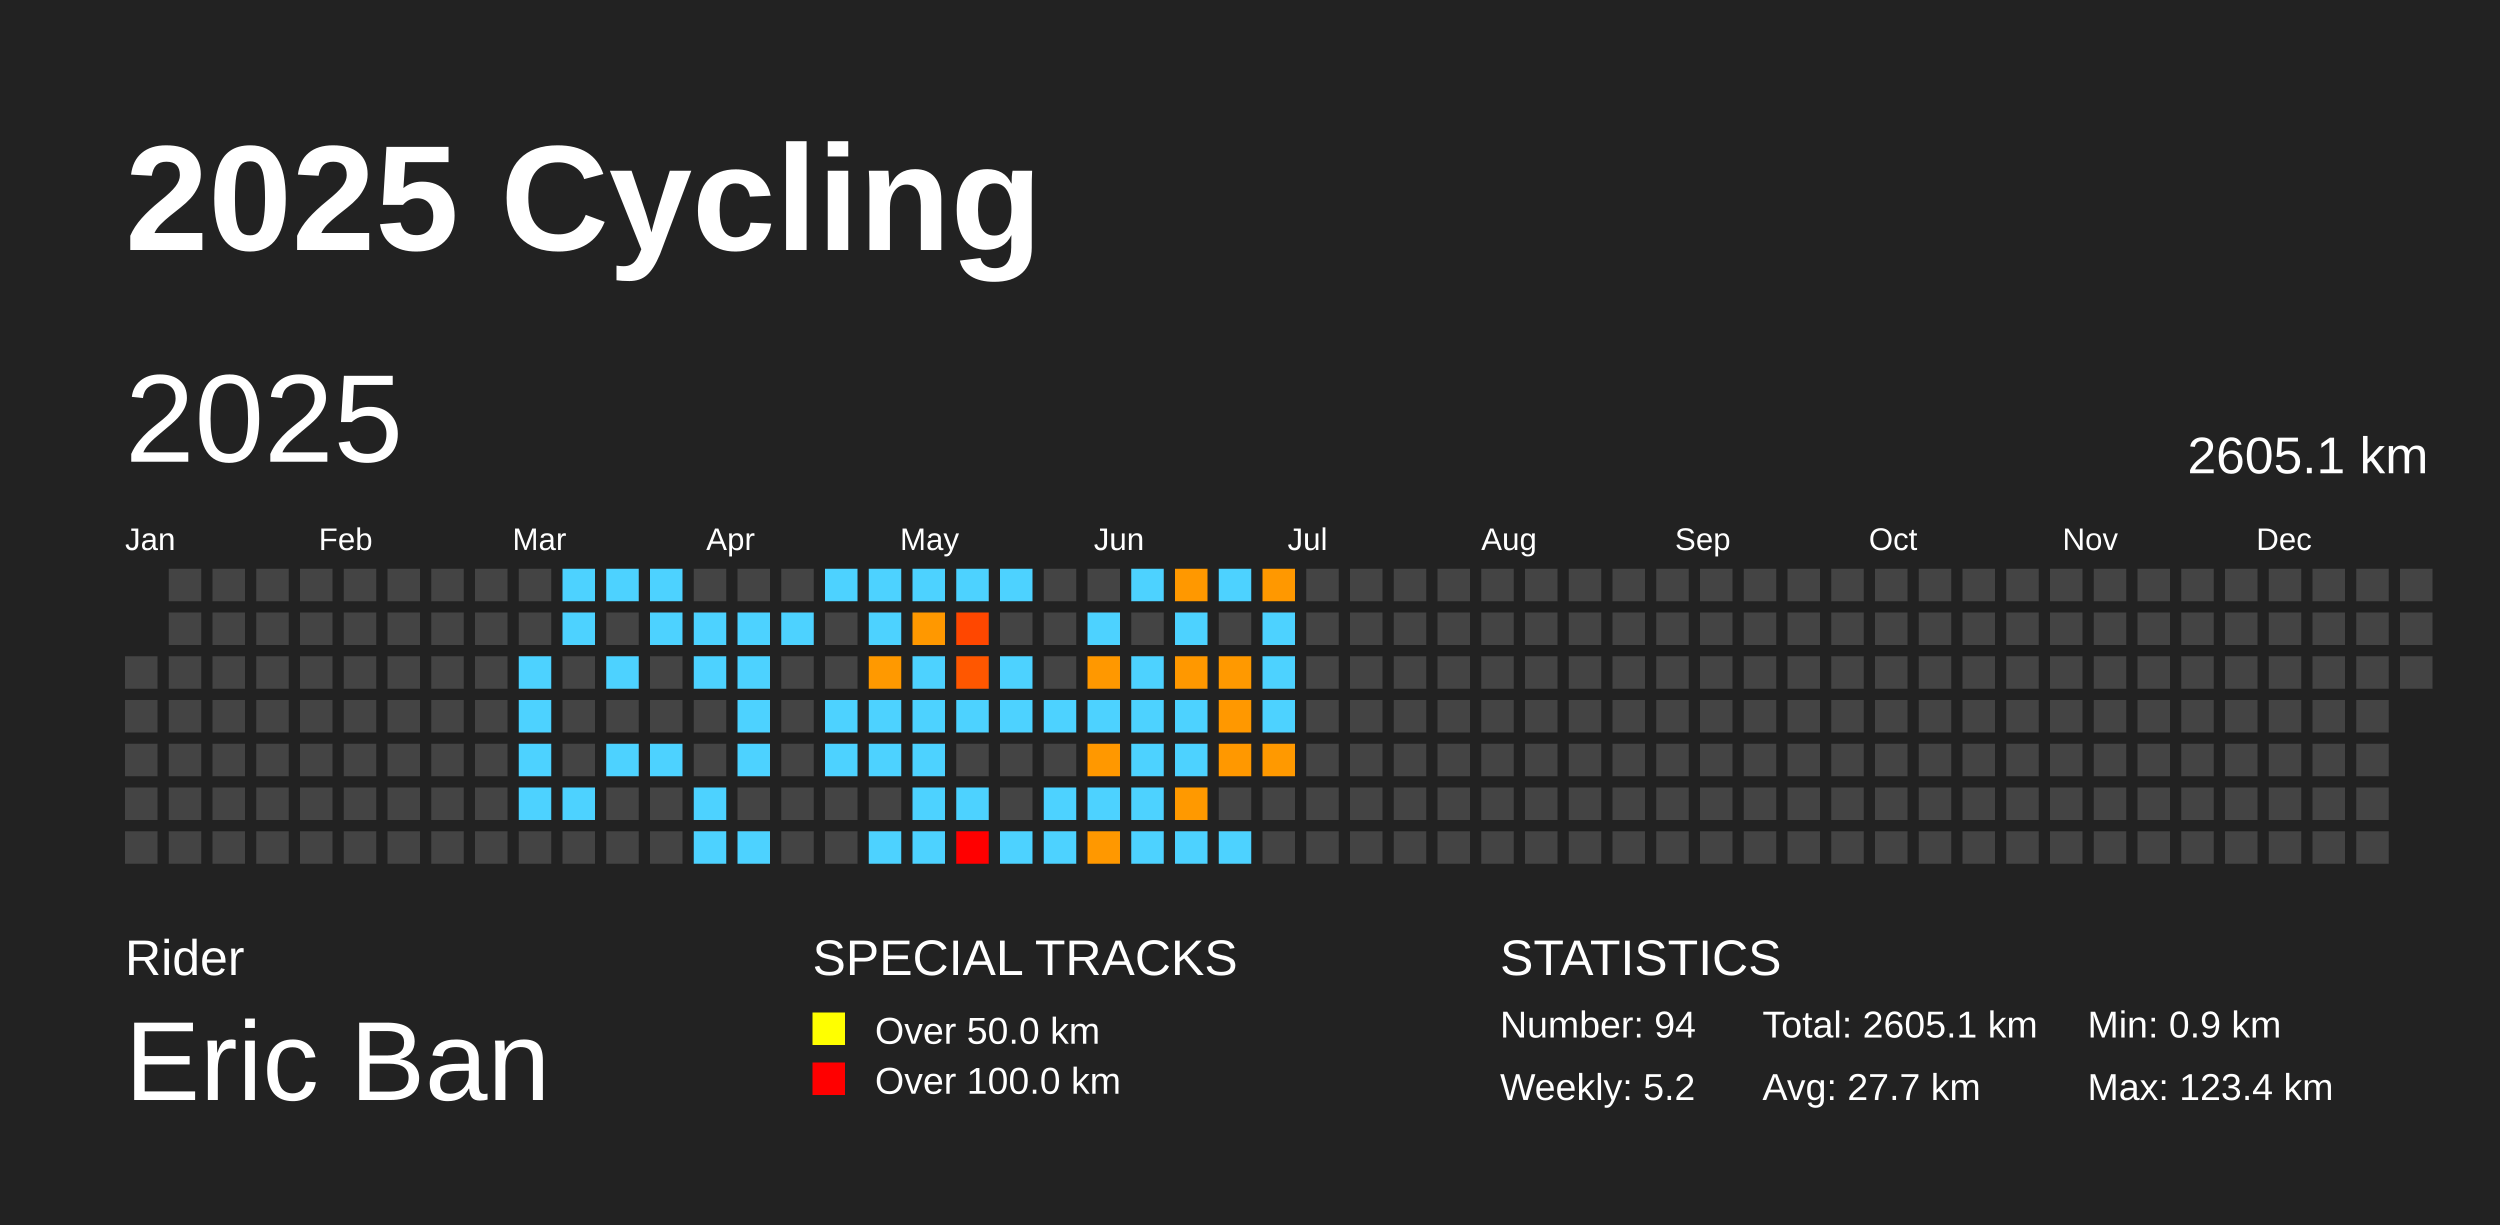
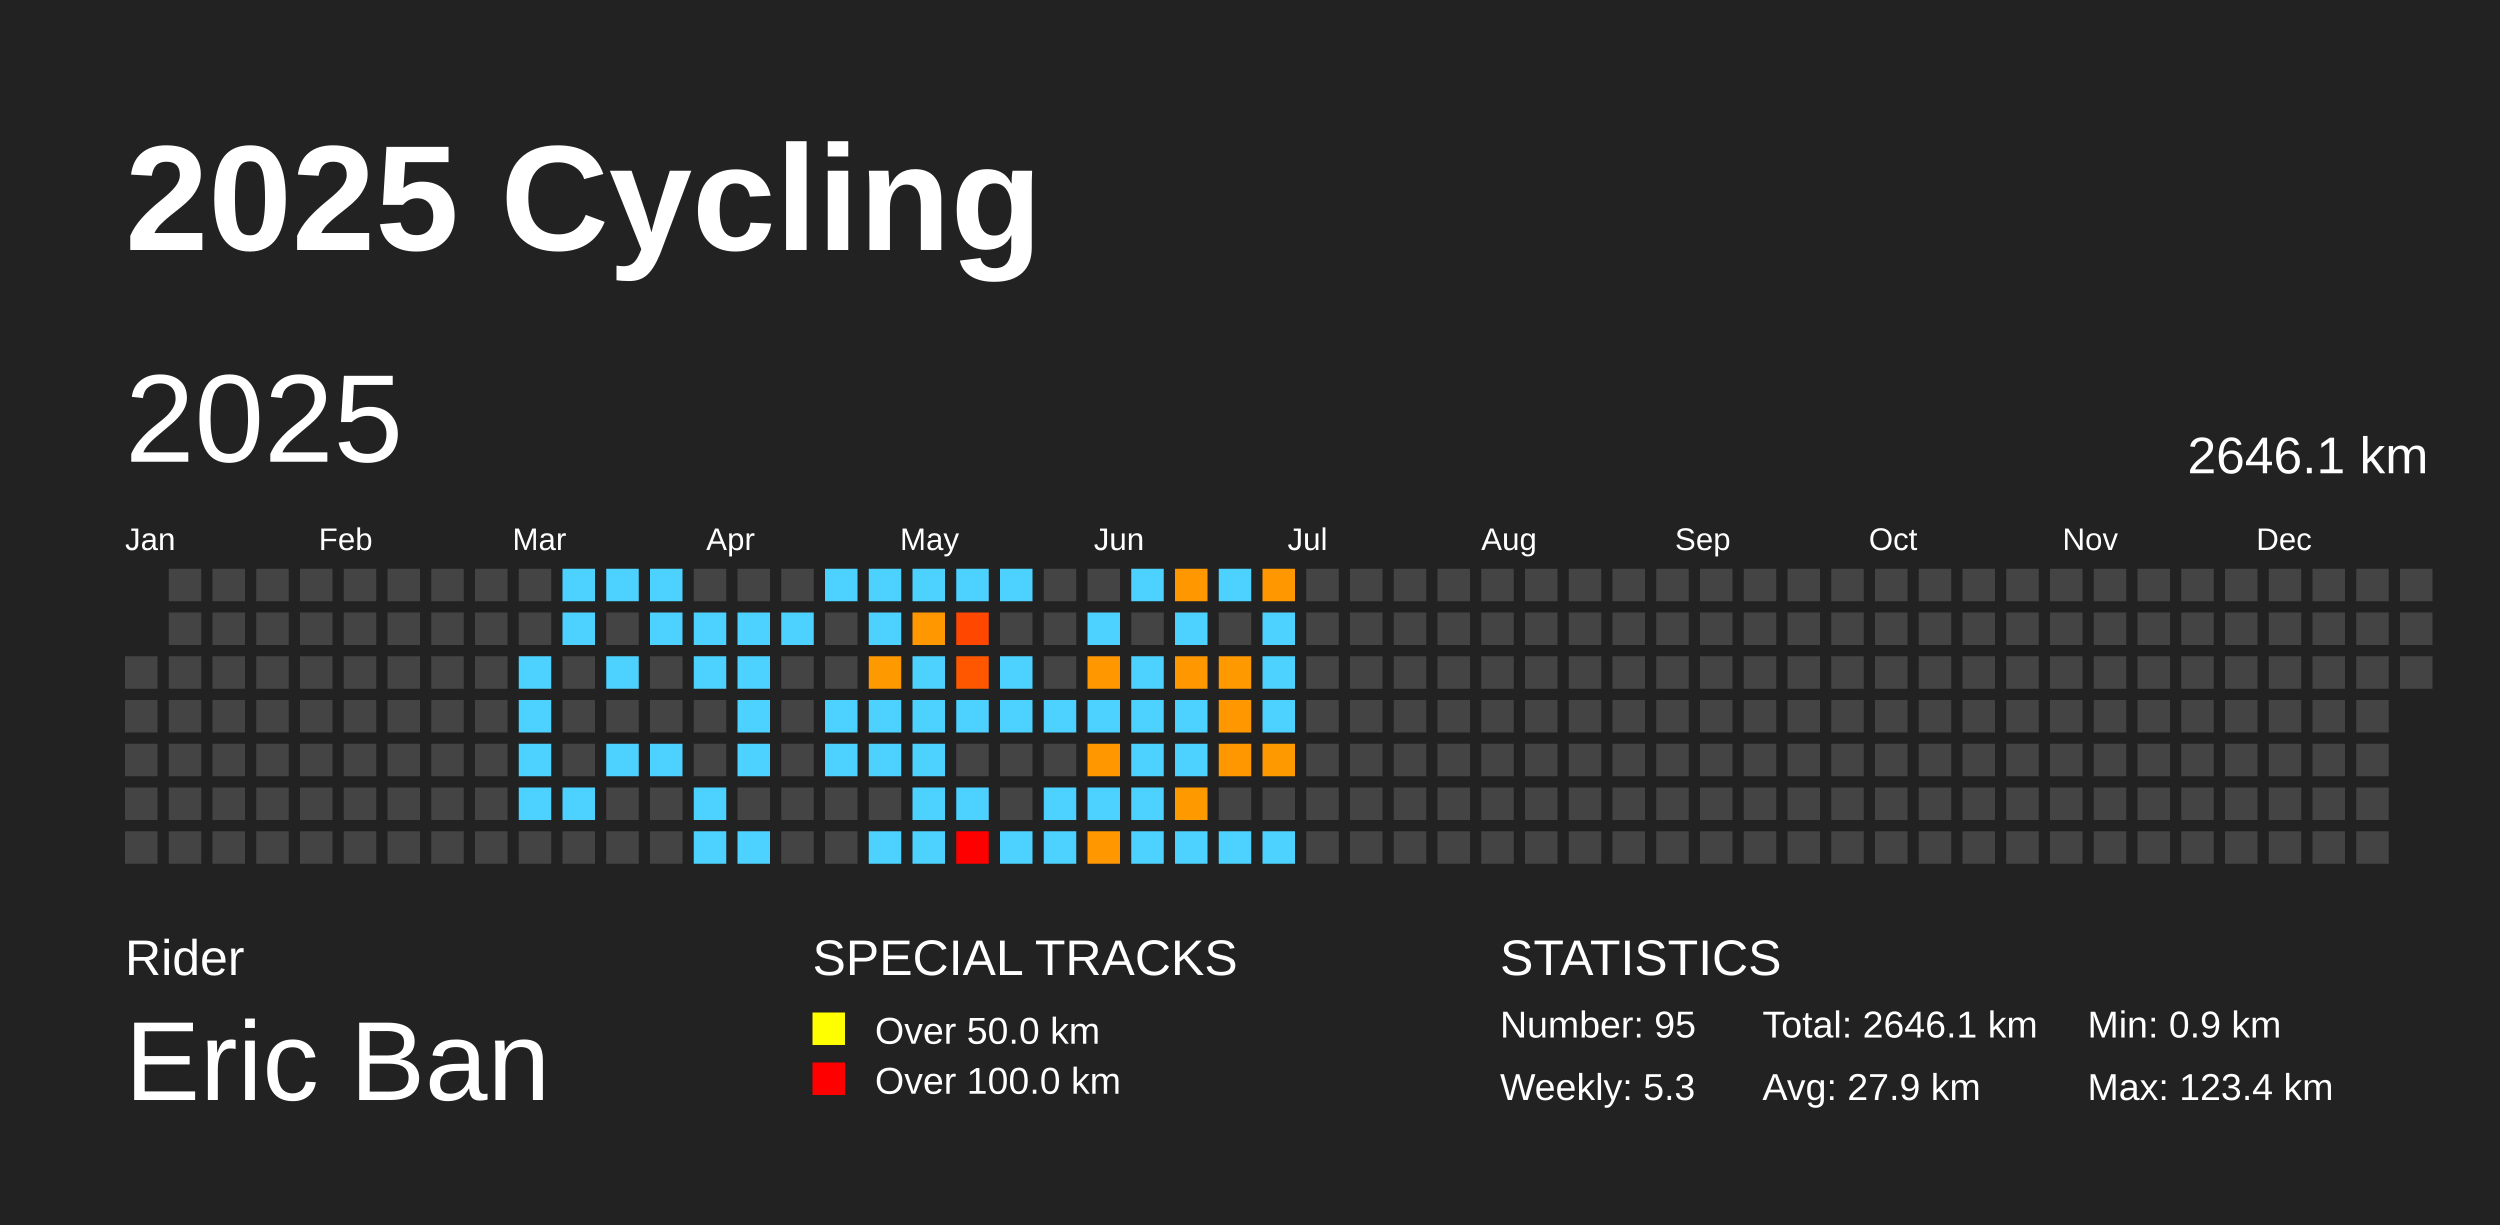
<svg xmlns="http://www.w3.org/2000/svg" baseProfile="full" height="98mm" version="1.1" viewBox="0,0,200,98" width="200mm">
  <defs />
  <rect fill="#222222" height="98" width="200" x="0" y="0" />
  <text fill="#FFFFFF" style="font-size:12px; font-family:Arial; font-weight:bold;" x="10" y="20">2025 Cycling</text>
  <text fill="#FFFFFF" style="font-size:4px; font-family:Arial" x="10" y="78">Rider</text>
  <text fill="#FFFFFF" style="font-size:9px; font-family:Arial" x="10" y="88">Eric Ban</text>
  <text fill="#FFFFFF" style="font-size:4px; font-family:Arial" x="65" y="78">SPECIAL TRACKS</text>
  <rect fill="yellow" height="2.6" width="2.6" x="65" y="81" />
  <text fill="#FFFFFF" style="font-size:3px; font-family:Arial" x="70" y="83.5">Over 50.0 km</text>
  <rect fill="red" height="2.6" width="2.6" x="65" y="85" />
  <text fill="#FFFFFF" style="font-size:3px; font-family:Arial" x="70" y="87.5">Over 100.0 km</text>
  <text fill="#FFFFFF" style="font-size:4px; font-family:Arial" x="120" y="78">STATISTICS</text>
-   <text fill="#FFFFFF" style="font-size:3px; font-family:Arial" x="120" y="83">Number: 94</text>
-   <text fill="#FFFFFF" style="font-size:3px; font-family:Arial" x="120" y="88">Weekly: 5.2</text>
-   <text fill="#FFFFFF" style="font-size:3px; font-family:Arial" x="141" y="83">Total: 2605.1 km</text>
-   <text fill="#FFFFFF" style="font-size:3px; font-family:Arial" x="141" y="88">Avg: 27.7 km</text>
+   <text fill="#FFFFFF" style="font-size:3px; font-family:Arial" x="120" y="83">Number: 95</text>
+   <text fill="#FFFFFF" style="font-size:3px; font-family:Arial" x="120" y="88">Weekly: 5.3</text>
+   <text fill="#FFFFFF" style="font-size:3px; font-family:Arial" x="141" y="83">Total: 2646.1 km</text>
+   <text fill="#FFFFFF" style="font-size:3px; font-family:Arial" x="141" y="88">Avg: 27.9 km</text>
  <text fill="#FFFFFF" style="font-size:3px; font-family:Arial" x="167" y="83">Min: 0.9 km</text>
  <text fill="#FFFFFF" style="font-size:3px; font-family:Arial" x="167" y="88">Max: 123.4 km</text>
  <text dominant-baseline="hanging" fill="#FFFFFF" style="font-size:10.0px; font-family:Arial;" x="10" y="30">2025</text>
-   <text dominant-baseline="hanging" fill="#FFFFFF" style="font-size:4.125px; font-family:Arial;" x="175" y="35">2605.1 km</text>
+   <text dominant-baseline="hanging" fill="#FFFFFF" style="font-size:4.125px; font-family:Arial;" x="175" y="35">2646.1 km</text>
  <text fill="#FFFFFF" style="font-size:2.5px; font-family:Arial" x="10.0" y="44">Jan</text>
  <text fill="#FFFFFF" style="font-size:2.5px; font-family:Arial" x="25.5" y="44">Feb</text>
  <text fill="#FFFFFF" style="font-size:2.5px; font-family:Arial" x="41.0" y="44">Mar</text>
  <text fill="#FFFFFF" style="font-size:2.5px; font-family:Arial" x="56.5" y="44">Apr</text>
  <text fill="#FFFFFF" style="font-size:2.5px; font-family:Arial" x="72.0" y="44">May</text>
  <text fill="#FFFFFF" style="font-size:2.5px; font-family:Arial" x="87.5" y="44">Jun</text>
  <text fill="#FFFFFF" style="font-size:2.5px; font-family:Arial" x="103.0" y="44">Jul</text>
  <text fill="#FFFFFF" style="font-size:2.5px; font-family:Arial" x="118.5" y="44">Aug</text>
  <text fill="#FFFFFF" style="font-size:2.5px; font-family:Arial" x="134.0" y="44">Sep</text>
  <text fill="#FFFFFF" style="font-size:2.5px; font-family:Arial" x="149.5" y="44">Oct</text>
  <text fill="#FFFFFF" style="font-size:2.5px; font-family:Arial" x="165.0" y="44">Nov</text>
  <text fill="#FFFFFF" style="font-size:2.5px; font-family:Arial" x="180.5" y="44">Dec</text>
  <rect fill="#444444" height="2.6" width="2.6" x="10.0" y="52.5" />
  <rect fill="#444444" height="2.6" width="2.6" x="10.0" y="56.0" />
  <rect fill="#444444" height="2.6" width="2.6" x="10.0" y="59.5" />
  <rect fill="#444444" height="2.6" width="2.6" x="10.0" y="63.0" />
  <rect fill="#444444" height="2.6" width="2.6" x="10.0" y="66.5" />
  <rect fill="#444444" height="2.6" width="2.6" x="13.5" y="45.5" />
  <rect fill="#444444" height="2.6" width="2.6" x="13.5" y="49.0" />
  <rect fill="#444444" height="2.6" width="2.6" x="13.5" y="52.5" />
  <rect fill="#444444" height="2.6" width="2.6" x="13.5" y="56.0" />
  <rect fill="#444444" height="2.6" width="2.6" x="13.5" y="59.5" />
  <rect fill="#444444" height="2.6" width="2.6" x="13.5" y="63.0" />
  <rect fill="#444444" height="2.6" width="2.6" x="13.5" y="66.5" />
  <rect fill="#444444" height="2.6" width="2.6" x="17.0" y="45.5" />
  <rect fill="#444444" height="2.6" width="2.6" x="17.0" y="49.0" />
  <rect fill="#444444" height="2.6" width="2.6" x="17.0" y="52.5" />
  <rect fill="#444444" height="2.6" width="2.6" x="17.0" y="56.0" />
  <rect fill="#444444" height="2.6" width="2.6" x="17.0" y="59.5" />
  <rect fill="#444444" height="2.6" width="2.6" x="17.0" y="63.0" />
  <rect fill="#444444" height="2.6" width="2.6" x="17.0" y="66.5" />
  <rect fill="#444444" height="2.6" width="2.6" x="20.5" y="45.5" />
  <rect fill="#444444" height="2.6" width="2.6" x="20.5" y="49.0" />
  <rect fill="#444444" height="2.6" width="2.6" x="20.5" y="52.5" />
  <rect fill="#444444" height="2.6" width="2.6" x="20.5" y="56.0" />
  <rect fill="#444444" height="2.6" width="2.6" x="20.5" y="59.5" />
  <rect fill="#444444" height="2.6" width="2.6" x="20.5" y="63.0" />
  <rect fill="#444444" height="2.6" width="2.6" x="20.5" y="66.5" />
  <rect fill="#444444" height="2.6" width="2.6" x="24.0" y="45.5" />
  <rect fill="#444444" height="2.6" width="2.6" x="24.0" y="49.0" />
  <rect fill="#444444" height="2.6" width="2.6" x="24.0" y="52.5" />
  <rect fill="#444444" height="2.6" width="2.6" x="24.0" y="56.0" />
  <rect fill="#444444" height="2.6" width="2.6" x="24.0" y="59.5" />
  <rect fill="#444444" height="2.6" width="2.6" x="24.0" y="63.0" />
  <rect fill="#444444" height="2.6" width="2.6" x="24.0" y="66.5" />
  <rect fill="#444444" height="2.6" width="2.6" x="27.5" y="45.5" />
  <rect fill="#444444" height="2.6" width="2.6" x="27.5" y="49.0" />
  <rect fill="#444444" height="2.6" width="2.6" x="27.5" y="52.5" />
  <rect fill="#444444" height="2.6" width="2.6" x="27.5" y="56.0" />
  <rect fill="#444444" height="2.6" width="2.6" x="27.5" y="59.5" />
  <rect fill="#444444" height="2.6" width="2.6" x="27.5" y="63.0" />
  <rect fill="#444444" height="2.6" width="2.6" x="27.5" y="66.5" />
  <rect fill="#444444" height="2.6" width="2.6" x="31.0" y="45.5" />
  <rect fill="#444444" height="2.6" width="2.6" x="31.0" y="49.0" />
  <rect fill="#444444" height="2.6" width="2.6" x="31.0" y="52.5" />
  <rect fill="#444444" height="2.6" width="2.6" x="31.0" y="56.0" />
  <rect fill="#444444" height="2.6" width="2.6" x="31.0" y="59.5" />
  <rect fill="#444444" height="2.6" width="2.6" x="31.0" y="63.0" />
  <rect fill="#444444" height="2.6" width="2.6" x="31.0" y="66.5" />
  <rect fill="#444444" height="2.6" width="2.6" x="34.5" y="45.5" />
  <rect fill="#444444" height="2.6" width="2.6" x="34.5" y="49.0" />
  <rect fill="#444444" height="2.6" width="2.6" x="34.5" y="52.5" />
  <rect fill="#444444" height="2.6" width="2.6" x="34.5" y="56.0" />
  <rect fill="#444444" height="2.6" width="2.6" x="34.5" y="59.5" />
  <rect fill="#444444" height="2.6" width="2.6" x="34.5" y="63.0" />
  <rect fill="#444444" height="2.6" width="2.6" x="34.5" y="66.5" />
  <rect fill="#444444" height="2.6" width="2.6" x="38.0" y="45.5" />
  <rect fill="#444444" height="2.6" width="2.6" x="38.0" y="49.0" />
  <rect fill="#444444" height="2.6" width="2.6" x="38.0" y="52.5" />
  <rect fill="#444444" height="2.6" width="2.6" x="38.0" y="56.0" />
  <rect fill="#444444" height="2.6" width="2.6" x="38.0" y="59.5" />
  <rect fill="#444444" height="2.6" width="2.6" x="38.0" y="63.0" />
  <rect fill="#444444" height="2.6" width="2.6" x="38.0" y="66.5" />
  <rect fill="#444444" height="2.6" width="2.6" x="41.5" y="45.5" />
  <rect fill="#444444" height="2.6" width="2.6" x="41.5" y="49.0" />
  <rect fill="#4dd2ff" height="2.6" width="2.6" x="41.5" y="52.5" />
  <rect fill="#4dd2ff" height="2.6" width="2.6" x="41.5" y="56.0" />
  <rect fill="#4dd2ff" height="2.6" width="2.6" x="41.5" y="59.5" />
  <rect fill="#4dd2ff" height="2.6" width="2.6" x="41.5" y="63.0" />
  <rect fill="#444444" height="2.6" width="2.6" x="41.5" y="66.5" />
  <rect fill="#4dd2ff" height="2.6" width="2.6" x="45.0" y="45.5" />
  <rect fill="#4dd2ff" height="2.6" width="2.6" x="45.0" y="49.0" />
  <rect fill="#444444" height="2.6" width="2.6" x="45.0" y="52.5" />
  <rect fill="#444444" height="2.6" width="2.6" x="45.0" y="56.0" />
  <rect fill="#444444" height="2.6" width="2.6" x="45.0" y="59.5" />
  <rect fill="#4dd2ff" height="2.6" width="2.6" x="45.0" y="63.0" />
  <rect fill="#444444" height="2.6" width="2.6" x="45.0" y="66.5" />
  <rect fill="#4dd2ff" height="2.6" width="2.6" x="48.5" y="45.5" />
  <rect fill="#444444" height="2.6" width="2.6" x="48.5" y="49.0" />
  <rect fill="#4dd2ff" height="2.6" width="2.6" x="48.5" y="52.5" />
  <rect fill="#444444" height="2.6" width="2.6" x="48.5" y="56.0" />
  <rect fill="#4dd2ff" height="2.6" width="2.6" x="48.5" y="59.5" />
  <rect fill="#444444" height="2.6" width="2.6" x="48.5" y="63.0" />
  <rect fill="#444444" height="2.6" width="2.6" x="48.5" y="66.5" />
  <rect fill="#4dd2ff" height="2.6" width="2.6" x="52.0" y="45.5" />
  <rect fill="#4dd2ff" height="2.6" width="2.6" x="52.0" y="49.0" />
  <rect fill="#444444" height="2.6" width="2.6" x="52.0" y="52.5" />
  <rect fill="#444444" height="2.6" width="2.6" x="52.0" y="56.0" />
  <rect fill="#4dd2ff" height="2.6" width="2.6" x="52.0" y="59.5" />
  <rect fill="#444444" height="2.6" width="2.6" x="52.0" y="63.0" />
  <rect fill="#444444" height="2.6" width="2.6" x="52.0" y="66.5" />
  <rect fill="#444444" height="2.6" width="2.6" x="55.5" y="45.5" />
  <rect fill="#4dd2ff" height="2.6" width="2.6" x="55.5" y="49.0" />
  <rect fill="#4dd2ff" height="2.6" width="2.6" x="55.5" y="52.5" />
  <rect fill="#444444" height="2.6" width="2.6" x="55.5" y="56.0" />
  <rect fill="#444444" height="2.6" width="2.6" x="55.5" y="59.5" />
  <rect fill="#4dd2ff" height="2.6" width="2.6" x="55.5" y="63.0" />
  <rect fill="#4dd2ff" height="2.6" width="2.6" x="55.5" y="66.5" />
  <rect fill="#444444" height="2.6" width="2.6" x="59.0" y="45.5" />
  <rect fill="#4dd2ff" height="2.6" width="2.6" x="59.0" y="49.0" />
  <rect fill="#4dd2ff" height="2.6" width="2.6" x="59.0" y="52.5" />
  <rect fill="#4dd2ff" height="2.6" width="2.6" x="59.0" y="56.0" />
  <rect fill="#4dd2ff" height="2.6" width="2.6" x="59.0" y="59.5" />
  <rect fill="#444444" height="2.6" width="2.6" x="59.0" y="63.0" />
  <rect fill="#4dd2ff" height="2.6" width="2.6" x="59.0" y="66.5" />
  <rect fill="#444444" height="2.6" width="2.6" x="62.5" y="45.5" />
  <rect fill="#4dd2ff" height="2.6" width="2.6" x="62.5" y="49.0" />
  <rect fill="#444444" height="2.6" width="2.6" x="62.5" y="52.5" />
  <rect fill="#444444" height="2.6" width="2.6" x="62.5" y="56.0" />
  <rect fill="#444444" height="2.6" width="2.6" x="62.5" y="59.5" />
  <rect fill="#444444" height="2.6" width="2.6" x="62.5" y="63.0" />
  <rect fill="#444444" height="2.6" width="2.6" x="62.5" y="66.5" />
  <rect fill="#4dd2ff" height="2.6" width="2.6" x="66.0" y="45.5" />
  <rect fill="#444444" height="2.6" width="2.6" x="66.0" y="49.0" />
  <rect fill="#444444" height="2.6" width="2.6" x="66.0" y="52.5" />
  <rect fill="#4dd2ff" height="2.6" width="2.6" x="66.0" y="56.0" />
  <rect fill="#4dd2ff" height="2.6" width="2.6" x="66.0" y="59.5" />
  <rect fill="#444444" height="2.6" width="2.6" x="66.0" y="63.0" />
  <rect fill="#444444" height="2.6" width="2.6" x="66.0" y="66.5" />
  <rect fill="#4dd2ff" height="2.6" width="2.6" x="69.5" y="45.5" />
  <rect fill="#4dd2ff" height="2.6" width="2.6" x="69.5" y="49.0" />
  <rect fill="#ff9900" height="2.6" width="2.6" x="69.5" y="52.5" />
  <rect fill="#4dd2ff" height="2.6" width="2.6" x="69.5" y="56.0" />
  <rect fill="#4dd2ff" height="2.6" width="2.6" x="69.5" y="59.5" />
  <rect fill="#444444" height="2.6" width="2.6" x="69.5" y="63.0" />
  <rect fill="#4dd2ff" height="2.6" width="2.6" x="69.5" y="66.5" />
  <rect fill="#4dd2ff" height="2.6" width="2.6" x="73.0" y="45.5" />
  <rect fill="#ff9800" height="2.6" width="2.6" x="73.0" y="49.0" />
  <rect fill="#4dd2ff" height="2.6" width="2.6" x="73.0" y="52.5" />
  <rect fill="#4dd2ff" height="2.6" width="2.6" x="73.0" y="56.0" />
  <rect fill="#4dd2ff" height="2.6" width="2.6" x="73.0" y="59.5" />
  <rect fill="#4dd2ff" height="2.6" width="2.6" x="73.0" y="63.0" />
  <rect fill="#4dd2ff" height="2.6" width="2.6" x="73.0" y="66.5" />
  <rect fill="#4dd2ff" height="2.6" width="2.6" x="76.5" y="45.5" />
  <rect fill="#ff4700" height="2.6" width="2.6" x="76.5" y="49.0" />
  <rect fill="#ff5700" height="2.6" width="2.6" x="76.5" y="52.5" />
  <rect fill="#4dd2ff" height="2.6" width="2.6" x="76.5" y="56.0" />
  <rect fill="#444444" height="2.6" width="2.6" x="76.5" y="59.5" />
  <rect fill="#4dd2ff" height="2.6" width="2.6" x="76.5" y="63.0" />
  <rect fill="red" height="2.6" width="2.6" x="76.5" y="66.5" />
  <rect fill="#4dd2ff" height="2.6" width="2.6" x="80.0" y="45.5" />
  <rect fill="#444444" height="2.6" width="2.6" x="80.0" y="49.0" />
  <rect fill="#4dd2ff" height="2.6" width="2.6" x="80.0" y="52.5" />
  <rect fill="#4dd2ff" height="2.6" width="2.6" x="80.0" y="56.0" />
  <rect fill="#444444" height="2.6" width="2.6" x="80.0" y="59.5" />
  <rect fill="#444444" height="2.6" width="2.6" x="80.0" y="63.0" />
  <rect fill="#4dd2ff" height="2.6" width="2.6" x="80.0" y="66.5" />
  <rect fill="#444444" height="2.6" width="2.6" x="83.5" y="45.5" />
  <rect fill="#444444" height="2.6" width="2.6" x="83.5" y="49.0" />
  <rect fill="#444444" height="2.6" width="2.6" x="83.5" y="52.5" />
  <rect fill="#4dd2ff" height="2.6" width="2.6" x="83.5" y="56.0" />
  <rect fill="#444444" height="2.6" width="2.6" x="83.5" y="59.5" />
  <rect fill="#4dd2ff" height="2.6" width="2.6" x="83.5" y="63.0" />
  <rect fill="#4dd2ff" height="2.6" width="2.6" x="83.5" y="66.5" />
  <rect fill="#444444" height="2.6" width="2.6" x="87.0" y="45.5" />
  <rect fill="#4dd2ff" height="2.6" width="2.6" x="87.0" y="49.0" />
  <rect fill="#ff9800" height="2.6" width="2.6" x="87.0" y="52.5" />
  <rect fill="#4dd2ff" height="2.6" width="2.6" x="87.0" y="56.0" />
  <rect fill="#ff9800" height="2.6" width="2.6" x="87.0" y="59.5" />
  <rect fill="#4dd2ff" height="2.6" width="2.6" x="87.0" y="63.0" />
  <rect fill="#ff9800" height="2.6" width="2.6" x="87.0" y="66.5" />
  <rect fill="#4dd2ff" height="2.6" width="2.6" x="90.5" y="45.5" />
  <rect fill="#444444" height="2.6" width="2.6" x="90.5" y="49.0" />
  <rect fill="#4dd2ff" height="2.6" width="2.6" x="90.5" y="52.5" />
  <rect fill="#4dd2ff" height="2.6" width="2.6" x="90.5" y="56.0" />
  <rect fill="#4dd2ff" height="2.6" width="2.6" x="90.5" y="59.5" />
  <rect fill="#4dd2ff" height="2.6" width="2.6" x="90.5" y="63.0" />
  <rect fill="#4dd2ff" height="2.6" width="2.6" x="90.5" y="66.5" />
  <rect fill="#ff9800" height="2.6" width="2.6" x="94.0" y="45.5" />
  <rect fill="#4dd2ff" height="2.6" width="2.6" x="94.0" y="49.0" />
  <rect fill="#ff9800" height="2.6" width="2.6" x="94.0" y="52.5" />
  <rect fill="#4dd2ff" height="2.6" width="2.6" x="94.0" y="56.0" />
  <rect fill="#4dd2ff" height="2.6" width="2.6" x="94.0" y="59.5" />
  <rect fill="#ff9900" height="2.6" width="2.6" x="94.0" y="63.0" />
  <rect fill="#4dd2ff" height="2.6" width="2.6" x="94.0" y="66.5" />
  <rect fill="#4dd2ff" height="2.6" width="2.6" x="97.5" y="45.5" />
  <rect fill="#444444" height="2.6" width="2.6" x="97.5" y="49.0" />
  <rect fill="#ff9900" height="2.6" width="2.6" x="97.5" y="52.5" />
  <rect fill="#ff9800" height="2.6" width="2.6" x="97.5" y="56.0" />
  <rect fill="#ff9800" height="2.6" width="2.6" x="97.5" y="59.5" />
  <rect fill="#444444" height="2.6" width="2.6" x="97.5" y="63.0" />
  <rect fill="#4dd2ff" height="2.6" width="2.6" x="97.5" y="66.5" />
  <rect fill="#ff9800" height="2.6" width="2.6" x="101.0" y="45.5" />
  <rect fill="#4dd2ff" height="2.6" width="2.6" x="101.0" y="49.0" />
  <rect fill="#4dd2ff" height="2.6" width="2.6" x="101.0" y="52.5" />
  <rect fill="#4dd2ff" height="2.6" width="2.6" x="101.0" y="56.0" />
  <rect fill="#ff9900" height="2.6" width="2.6" x="101.0" y="59.5" />
  <rect fill="#444444" height="2.6" width="2.6" x="101.0" y="63.0" />
-   <rect fill="#444444" height="2.6" width="2.6" x="101.0" y="66.5" />
+   <rect fill="#4dd2ff" height="2.6" width="2.6" x="101.0" y="66.5" />
  <rect fill="#444444" height="2.6" width="2.6" x="104.5" y="45.5" />
  <rect fill="#444444" height="2.6" width="2.6" x="104.5" y="49.0" />
  <rect fill="#444444" height="2.6" width="2.6" x="104.5" y="52.5" />
  <rect fill="#444444" height="2.6" width="2.6" x="104.5" y="56.0" />
  <rect fill="#444444" height="2.6" width="2.6" x="104.5" y="59.5" />
  <rect fill="#444444" height="2.6" width="2.6" x="104.5" y="63.0" />
  <rect fill="#444444" height="2.6" width="2.6" x="104.5" y="66.5" />
  <rect fill="#444444" height="2.6" width="2.6" x="108.0" y="45.5" />
  <rect fill="#444444" height="2.6" width="2.6" x="108.0" y="49.0" />
  <rect fill="#444444" height="2.6" width="2.6" x="108.0" y="52.5" />
  <rect fill="#444444" height="2.6" width="2.6" x="108.0" y="56.0" />
  <rect fill="#444444" height="2.6" width="2.6" x="108.0" y="59.5" />
  <rect fill="#444444" height="2.6" width="2.6" x="108.0" y="63.0" />
  <rect fill="#444444" height="2.6" width="2.6" x="108.0" y="66.5" />
  <rect fill="#444444" height="2.6" width="2.6" x="111.5" y="45.5" />
  <rect fill="#444444" height="2.6" width="2.6" x="111.5" y="49.0" />
  <rect fill="#444444" height="2.6" width="2.6" x="111.5" y="52.5" />
  <rect fill="#444444" height="2.6" width="2.6" x="111.5" y="56.0" />
  <rect fill="#444444" height="2.6" width="2.6" x="111.5" y="59.5" />
  <rect fill="#444444" height="2.6" width="2.6" x="111.5" y="63.0" />
  <rect fill="#444444" height="2.6" width="2.6" x="111.5" y="66.5" />
  <rect fill="#444444" height="2.6" width="2.6" x="115.0" y="45.5" />
  <rect fill="#444444" height="2.6" width="2.6" x="115.0" y="49.0" />
  <rect fill="#444444" height="2.6" width="2.6" x="115.0" y="52.5" />
  <rect fill="#444444" height="2.6" width="2.6" x="115.0" y="56.0" />
  <rect fill="#444444" height="2.6" width="2.6" x="115.0" y="59.5" />
  <rect fill="#444444" height="2.6" width="2.6" x="115.0" y="63.0" />
  <rect fill="#444444" height="2.6" width="2.6" x="115.0" y="66.5" />
  <rect fill="#444444" height="2.6" width="2.6" x="118.5" y="45.5" />
  <rect fill="#444444" height="2.6" width="2.6" x="118.5" y="49.0" />
  <rect fill="#444444" height="2.6" width="2.6" x="118.5" y="52.5" />
  <rect fill="#444444" height="2.6" width="2.6" x="118.5" y="56.0" />
  <rect fill="#444444" height="2.6" width="2.6" x="118.5" y="59.5" />
  <rect fill="#444444" height="2.6" width="2.6" x="118.5" y="63.0" />
  <rect fill="#444444" height="2.6" width="2.6" x="118.5" y="66.5" />
  <rect fill="#444444" height="2.6" width="2.6" x="122.0" y="45.5" />
  <rect fill="#444444" height="2.6" width="2.6" x="122.0" y="49.0" />
  <rect fill="#444444" height="2.6" width="2.6" x="122.0" y="52.5" />
  <rect fill="#444444" height="2.6" width="2.6" x="122.0" y="56.0" />
  <rect fill="#444444" height="2.6" width="2.6" x="122.0" y="59.5" />
  <rect fill="#444444" height="2.6" width="2.6" x="122.0" y="63.0" />
  <rect fill="#444444" height="2.6" width="2.6" x="122.0" y="66.5" />
  <rect fill="#444444" height="2.6" width="2.6" x="125.5" y="45.5" />
  <rect fill="#444444" height="2.6" width="2.6" x="125.5" y="49.0" />
  <rect fill="#444444" height="2.6" width="2.6" x="125.5" y="52.5" />
  <rect fill="#444444" height="2.6" width="2.6" x="125.5" y="56.0" />
  <rect fill="#444444" height="2.6" width="2.6" x="125.5" y="59.5" />
  <rect fill="#444444" height="2.6" width="2.6" x="125.5" y="63.0" />
  <rect fill="#444444" height="2.6" width="2.6" x="125.5" y="66.5" />
  <rect fill="#444444" height="2.6" width="2.6" x="129.0" y="45.5" />
  <rect fill="#444444" height="2.6" width="2.6" x="129.0" y="49.0" />
  <rect fill="#444444" height="2.6" width="2.6" x="129.0" y="52.5" />
  <rect fill="#444444" height="2.6" width="2.6" x="129.0" y="56.0" />
  <rect fill="#444444" height="2.6" width="2.6" x="129.0" y="59.5" />
  <rect fill="#444444" height="2.6" width="2.6" x="129.0" y="63.0" />
  <rect fill="#444444" height="2.6" width="2.6" x="129.0" y="66.5" />
  <rect fill="#444444" height="2.6" width="2.6" x="132.5" y="45.5" />
  <rect fill="#444444" height="2.6" width="2.6" x="132.5" y="49.0" />
  <rect fill="#444444" height="2.6" width="2.6" x="132.5" y="52.5" />
  <rect fill="#444444" height="2.6" width="2.6" x="132.5" y="56.0" />
  <rect fill="#444444" height="2.6" width="2.6" x="132.5" y="59.5" />
  <rect fill="#444444" height="2.6" width="2.6" x="132.5" y="63.0" />
  <rect fill="#444444" height="2.6" width="2.6" x="132.5" y="66.5" />
  <rect fill="#444444" height="2.6" width="2.6" x="136.0" y="45.5" />
  <rect fill="#444444" height="2.6" width="2.6" x="136.0" y="49.0" />
  <rect fill="#444444" height="2.6" width="2.6" x="136.0" y="52.5" />
  <rect fill="#444444" height="2.6" width="2.6" x="136.0" y="56.0" />
  <rect fill="#444444" height="2.6" width="2.6" x="136.0" y="59.5" />
  <rect fill="#444444" height="2.6" width="2.6" x="136.0" y="63.0" />
  <rect fill="#444444" height="2.6" width="2.6" x="136.0" y="66.5" />
  <rect fill="#444444" height="2.6" width="2.6" x="139.5" y="45.5" />
  <rect fill="#444444" height="2.6" width="2.6" x="139.5" y="49.0" />
  <rect fill="#444444" height="2.6" width="2.6" x="139.5" y="52.5" />
  <rect fill="#444444" height="2.6" width="2.6" x="139.5" y="56.0" />
  <rect fill="#444444" height="2.6" width="2.6" x="139.5" y="59.5" />
  <rect fill="#444444" height="2.6" width="2.6" x="139.5" y="63.0" />
  <rect fill="#444444" height="2.6" width="2.6" x="139.5" y="66.5" />
  <rect fill="#444444" height="2.6" width="2.6" x="143.0" y="45.5" />
  <rect fill="#444444" height="2.6" width="2.6" x="143.0" y="49.0" />
  <rect fill="#444444" height="2.6" width="2.6" x="143.0" y="52.5" />
  <rect fill="#444444" height="2.6" width="2.6" x="143.0" y="56.0" />
  <rect fill="#444444" height="2.6" width="2.6" x="143.0" y="59.5" />
  <rect fill="#444444" height="2.6" width="2.6" x="143.0" y="63.0" />
  <rect fill="#444444" height="2.6" width="2.6" x="143.0" y="66.5" />
  <rect fill="#444444" height="2.6" width="2.6" x="146.5" y="45.5" />
  <rect fill="#444444" height="2.6" width="2.6" x="146.5" y="49.0" />
  <rect fill="#444444" height="2.6" width="2.6" x="146.5" y="52.5" />
  <rect fill="#444444" height="2.6" width="2.6" x="146.5" y="56.0" />
  <rect fill="#444444" height="2.6" width="2.6" x="146.5" y="59.5" />
  <rect fill="#444444" height="2.6" width="2.6" x="146.5" y="63.0" />
  <rect fill="#444444" height="2.6" width="2.6" x="146.5" y="66.5" />
  <rect fill="#444444" height="2.6" width="2.6" x="150.0" y="45.5" />
  <rect fill="#444444" height="2.6" width="2.6" x="150.0" y="49.0" />
  <rect fill="#444444" height="2.6" width="2.6" x="150.0" y="52.5" />
  <rect fill="#444444" height="2.6" width="2.6" x="150.0" y="56.0" />
  <rect fill="#444444" height="2.6" width="2.6" x="150.0" y="59.5" />
  <rect fill="#444444" height="2.6" width="2.6" x="150.0" y="63.0" />
  <rect fill="#444444" height="2.6" width="2.6" x="150.0" y="66.5" />
  <rect fill="#444444" height="2.6" width="2.6" x="153.5" y="45.5" />
  <rect fill="#444444" height="2.6" width="2.6" x="153.5" y="49.0" />
  <rect fill="#444444" height="2.6" width="2.6" x="153.5" y="52.5" />
  <rect fill="#444444" height="2.6" width="2.6" x="153.5" y="56.0" />
  <rect fill="#444444" height="2.6" width="2.6" x="153.5" y="59.5" />
  <rect fill="#444444" height="2.6" width="2.6" x="153.5" y="63.0" />
  <rect fill="#444444" height="2.6" width="2.6" x="153.5" y="66.5" />
  <rect fill="#444444" height="2.6" width="2.6" x="157.0" y="45.5" />
  <rect fill="#444444" height="2.6" width="2.6" x="157.0" y="49.0" />
  <rect fill="#444444" height="2.6" width="2.6" x="157.0" y="52.5" />
  <rect fill="#444444" height="2.6" width="2.6" x="157.0" y="56.0" />
  <rect fill="#444444" height="2.6" width="2.6" x="157.0" y="59.5" />
  <rect fill="#444444" height="2.6" width="2.6" x="157.0" y="63.0" />
  <rect fill="#444444" height="2.6" width="2.6" x="157.0" y="66.5" />
  <rect fill="#444444" height="2.6" width="2.6" x="160.5" y="45.5" />
  <rect fill="#444444" height="2.6" width="2.6" x="160.5" y="49.0" />
  <rect fill="#444444" height="2.6" width="2.6" x="160.5" y="52.5" />
  <rect fill="#444444" height="2.6" width="2.6" x="160.5" y="56.0" />
  <rect fill="#444444" height="2.6" width="2.6" x="160.5" y="59.5" />
  <rect fill="#444444" height="2.6" width="2.6" x="160.5" y="63.0" />
  <rect fill="#444444" height="2.6" width="2.6" x="160.5" y="66.5" />
  <rect fill="#444444" height="2.6" width="2.6" x="164.0" y="45.5" />
  <rect fill="#444444" height="2.6" width="2.6" x="164.0" y="49.0" />
  <rect fill="#444444" height="2.6" width="2.6" x="164.0" y="52.5" />
  <rect fill="#444444" height="2.6" width="2.6" x="164.0" y="56.0" />
  <rect fill="#444444" height="2.6" width="2.6" x="164.0" y="59.5" />
  <rect fill="#444444" height="2.6" width="2.6" x="164.0" y="63.0" />
  <rect fill="#444444" height="2.6" width="2.6" x="164.0" y="66.5" />
  <rect fill="#444444" height="2.6" width="2.6" x="167.5" y="45.5" />
  <rect fill="#444444" height="2.6" width="2.6" x="167.5" y="49.0" />
  <rect fill="#444444" height="2.6" width="2.6" x="167.5" y="52.5" />
  <rect fill="#444444" height="2.6" width="2.6" x="167.5" y="56.0" />
  <rect fill="#444444" height="2.6" width="2.6" x="167.5" y="59.5" />
  <rect fill="#444444" height="2.6" width="2.6" x="167.5" y="63.0" />
  <rect fill="#444444" height="2.6" width="2.6" x="167.5" y="66.5" />
  <rect fill="#444444" height="2.6" width="2.6" x="171.0" y="45.5" />
  <rect fill="#444444" height="2.6" width="2.6" x="171.0" y="49.0" />
  <rect fill="#444444" height="2.6" width="2.6" x="171.0" y="52.5" />
  <rect fill="#444444" height="2.6" width="2.6" x="171.0" y="56.0" />
  <rect fill="#444444" height="2.6" width="2.6" x="171.0" y="59.5" />
  <rect fill="#444444" height="2.6" width="2.6" x="171.0" y="63.0" />
  <rect fill="#444444" height="2.6" width="2.6" x="171.0" y="66.5" />
  <rect fill="#444444" height="2.6" width="2.6" x="174.5" y="45.5" />
  <rect fill="#444444" height="2.6" width="2.6" x="174.5" y="49.0" />
  <rect fill="#444444" height="2.6" width="2.6" x="174.5" y="52.5" />
  <rect fill="#444444" height="2.6" width="2.6" x="174.5" y="56.0" />
  <rect fill="#444444" height="2.6" width="2.6" x="174.5" y="59.5" />
  <rect fill="#444444" height="2.6" width="2.6" x="174.5" y="63.0" />
  <rect fill="#444444" height="2.6" width="2.6" x="174.5" y="66.5" />
  <rect fill="#444444" height="2.6" width="2.6" x="178.0" y="45.5" />
  <rect fill="#444444" height="2.6" width="2.6" x="178.0" y="49.0" />
  <rect fill="#444444" height="2.6" width="2.6" x="178.0" y="52.5" />
  <rect fill="#444444" height="2.6" width="2.6" x="178.0" y="56.0" />
  <rect fill="#444444" height="2.6" width="2.6" x="178.0" y="59.5" />
  <rect fill="#444444" height="2.6" width="2.6" x="178.0" y="63.0" />
  <rect fill="#444444" height="2.6" width="2.6" x="178.0" y="66.5" />
  <rect fill="#444444" height="2.6" width="2.6" x="181.5" y="45.5" />
  <rect fill="#444444" height="2.6" width="2.6" x="181.5" y="49.0" />
  <rect fill="#444444" height="2.6" width="2.6" x="181.5" y="52.5" />
  <rect fill="#444444" height="2.6" width="2.6" x="181.5" y="56.0" />
  <rect fill="#444444" height="2.6" width="2.6" x="181.5" y="59.5" />
  <rect fill="#444444" height="2.6" width="2.6" x="181.5" y="63.0" />
  <rect fill="#444444" height="2.6" width="2.6" x="181.5" y="66.5" />
  <rect fill="#444444" height="2.6" width="2.6" x="185.0" y="45.5" />
  <rect fill="#444444" height="2.6" width="2.6" x="185.0" y="49.0" />
  <rect fill="#444444" height="2.6" width="2.6" x="185.0" y="52.5" />
  <rect fill="#444444" height="2.6" width="2.6" x="185.0" y="56.0" />
  <rect fill="#444444" height="2.6" width="2.6" x="185.0" y="59.5" />
  <rect fill="#444444" height="2.6" width="2.6" x="185.0" y="63.0" />
  <rect fill="#444444" height="2.6" width="2.6" x="185.0" y="66.5" />
  <rect fill="#444444" height="2.6" width="2.6" x="188.5" y="45.5" />
  <rect fill="#444444" height="2.6" width="2.6" x="188.5" y="49.0" />
  <rect fill="#444444" height="2.6" width="2.6" x="188.5" y="52.5" />
  <rect fill="#444444" height="2.6" width="2.6" x="188.5" y="56.0" />
  <rect fill="#444444" height="2.6" width="2.6" x="188.5" y="59.5" />
  <rect fill="#444444" height="2.6" width="2.6" x="188.5" y="63.0" />
  <rect fill="#444444" height="2.6" width="2.6" x="188.5" y="66.5" />
  <rect fill="#444444" height="2.6" width="2.6" x="192.0" y="45.5" />
  <rect fill="#444444" height="2.6" width="2.6" x="192.0" y="49.0" />
  <rect fill="#444444" height="2.6" width="2.6" x="192.0" y="52.5" />
</svg>
